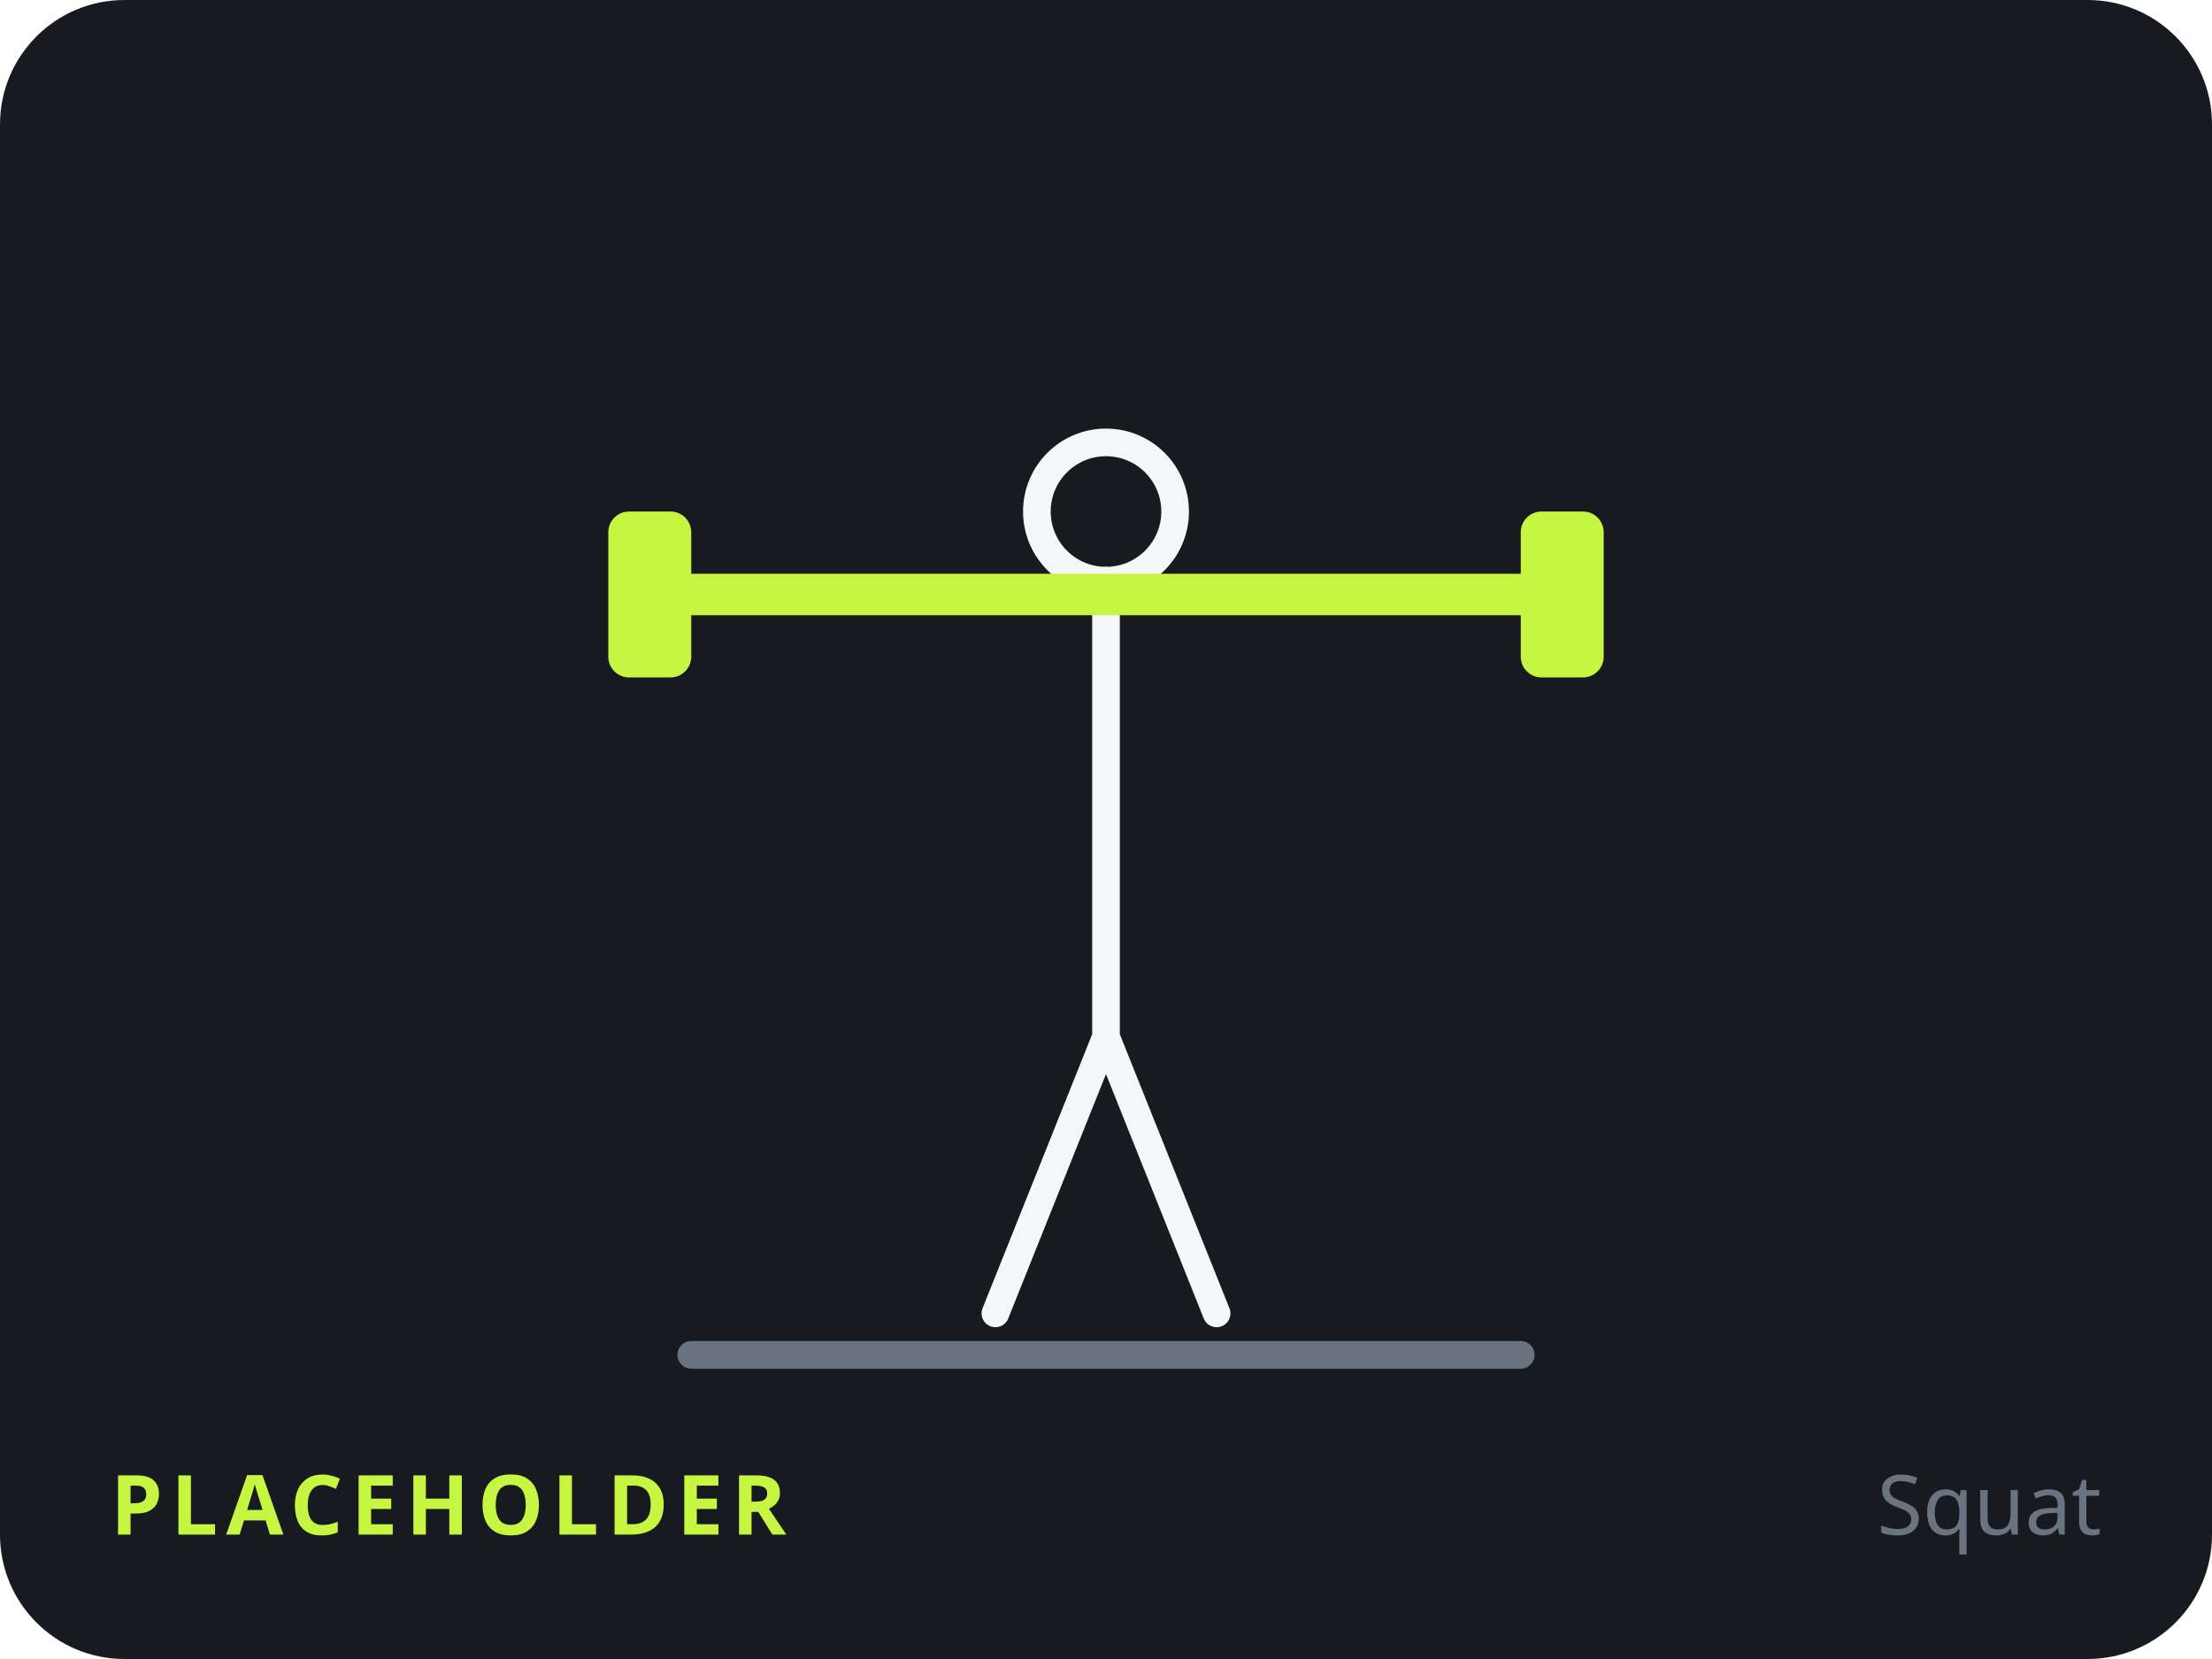
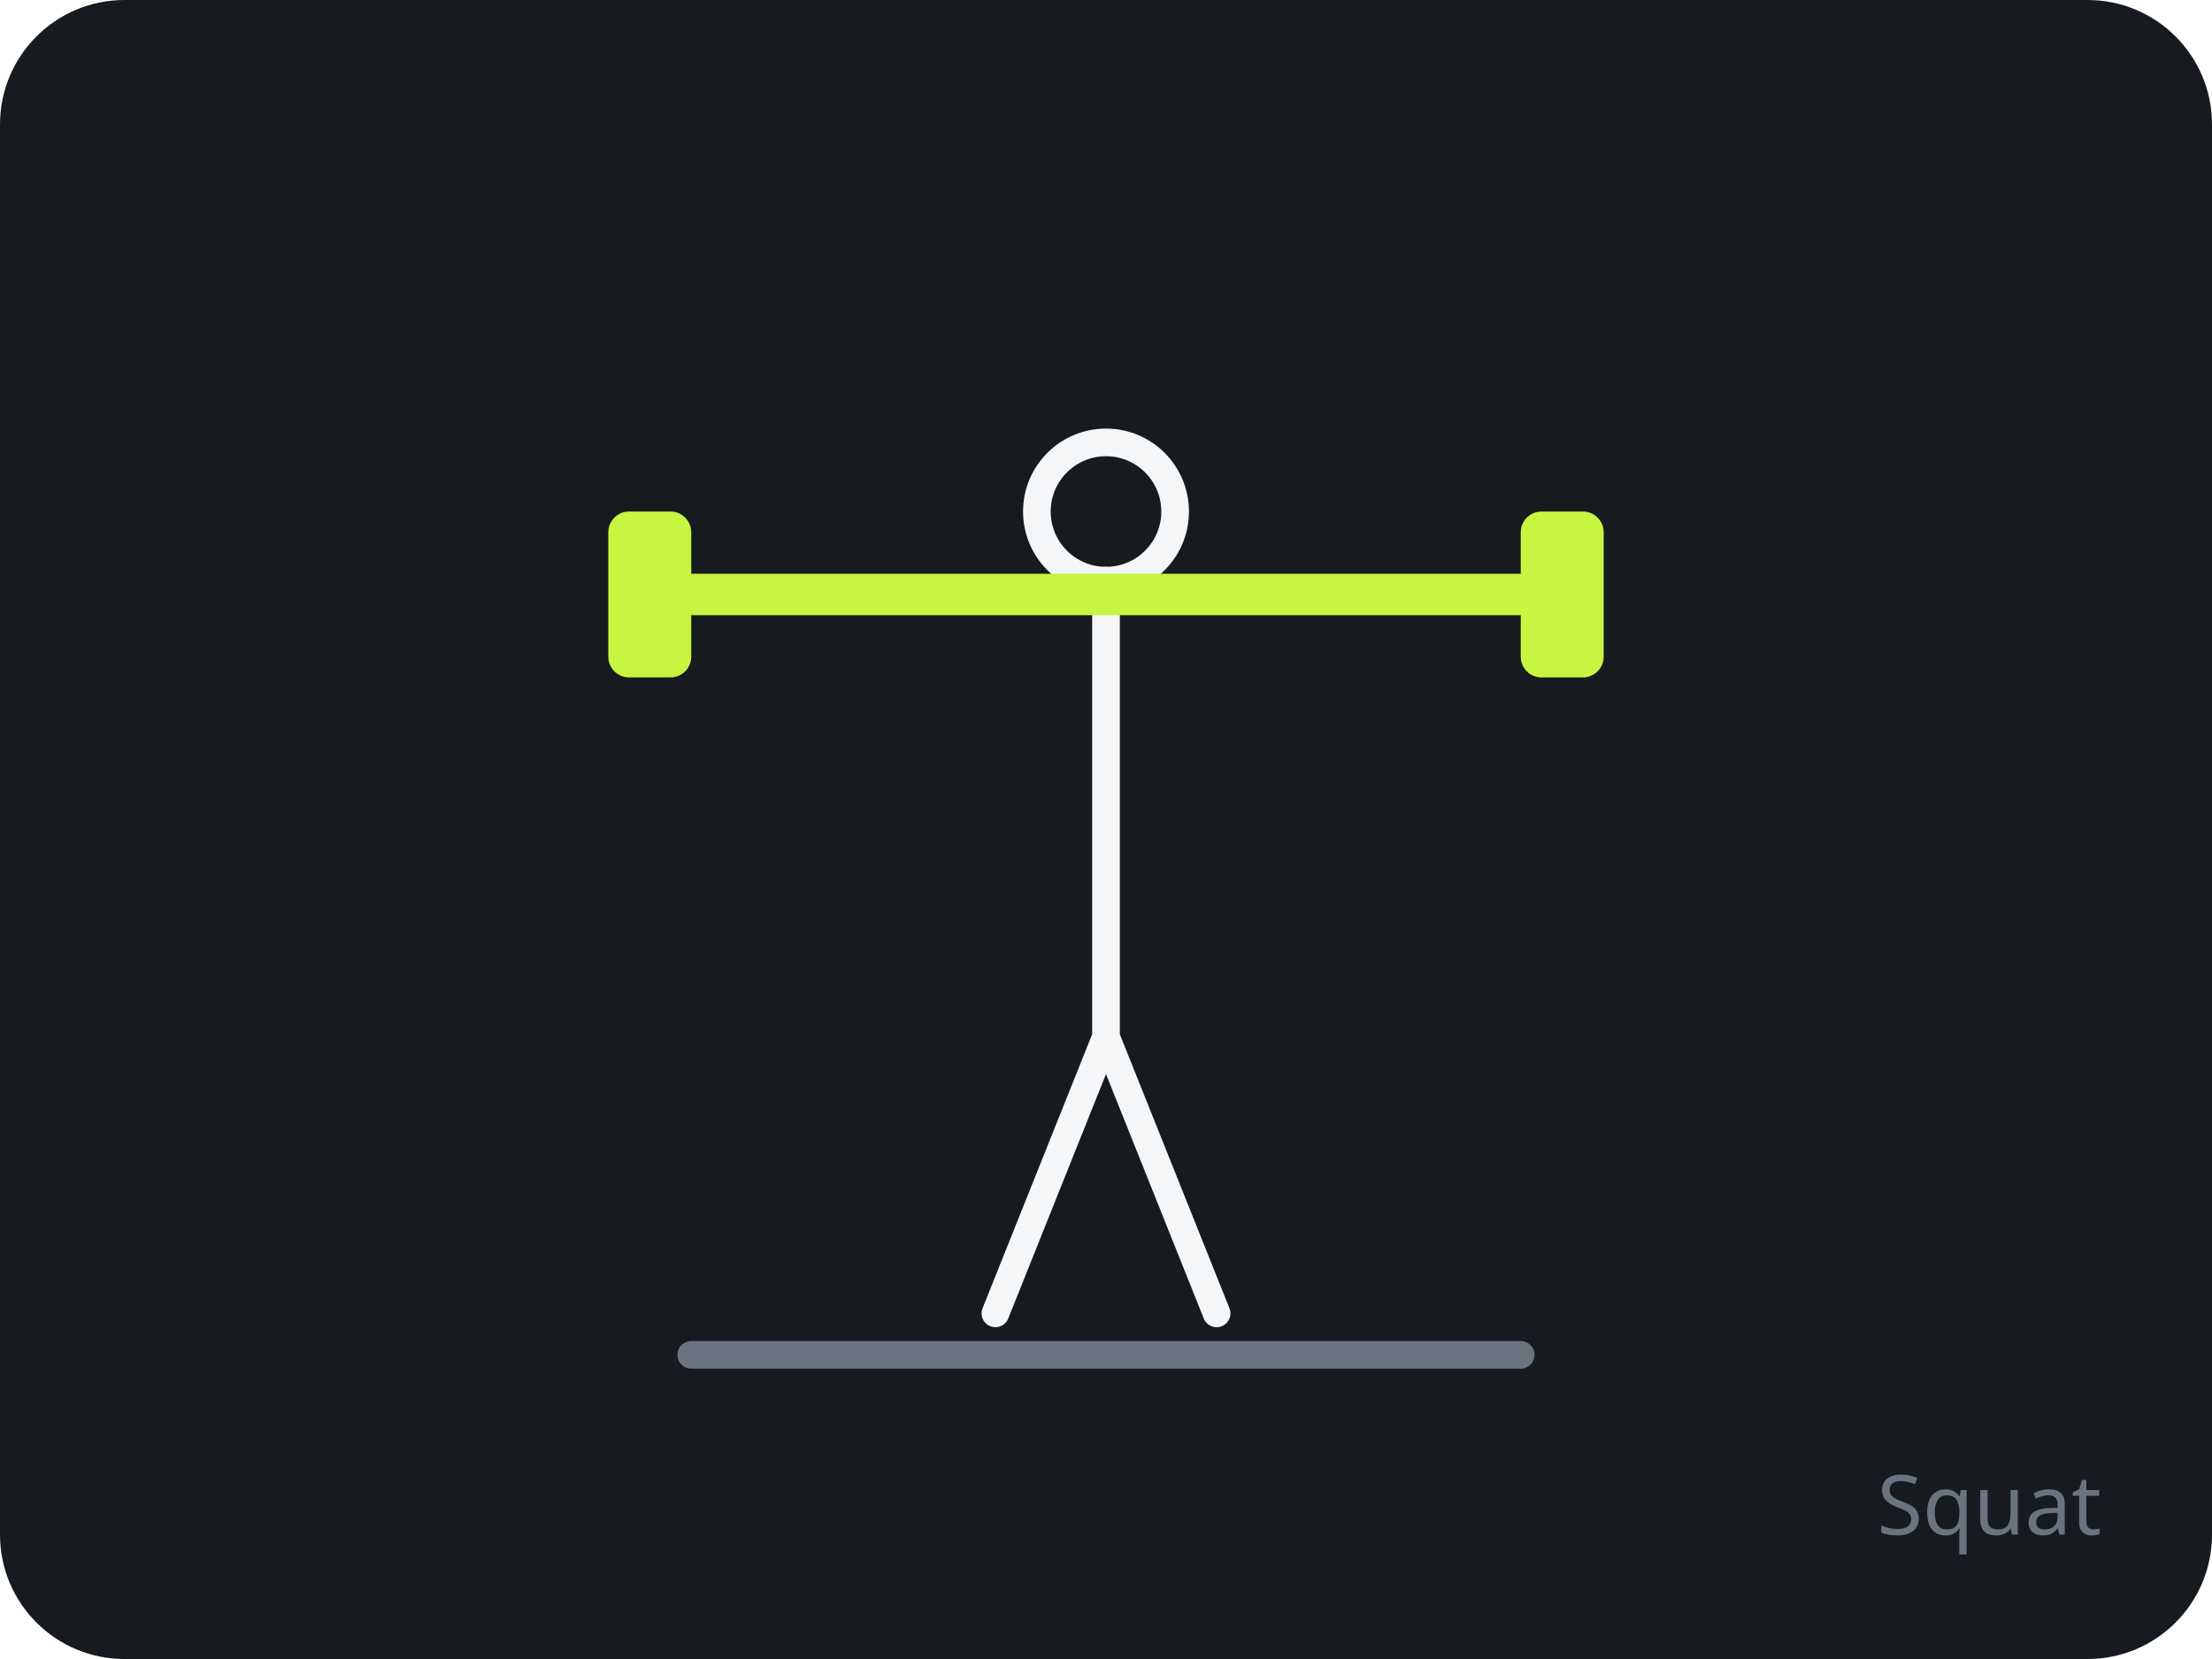
- <svg xmlns="http://www.w3.org/2000/svg" viewBox="0 0 320 240" width="320" height="240" role="img" aria-label="Placeholder demonstration: Squat">
+ <svg xmlns="http://www.w3.org/2000/svg" viewBox="0 0 320 240" width="320" height="240" role="img" aria-label="Diagram: Squat">
  <rect width="320" height="240" rx="18" fill="#171a1e" />
  <circle cx="160" cy="74" r="10" stroke="#f4f6f7" stroke-width="4" stroke-linecap="round" fill="none" />
  <path d="M160 84 V150 M160 150 L144 190 M160 150 L176 190" stroke="#f4f6f7" stroke-width="4" stroke-linecap="round" fill="none" />
  <path d="M100 196 H220" stroke="#6a7380" stroke-width="4" stroke-linecap="round" />
  <g>
    <path d="M100 86 H220" stroke="#c6f542" stroke-width="6" stroke-linecap="round" />
    <rect x="88" y="74" width="12" height="24" rx="3" fill="#c6f542" />
    <rect x="220" y="74" width="12" height="24" rx="3" fill="#c6f542" />
  </g>
-   <text x="16" y="222" font-family="system-ui, sans-serif" font-size="12" font-weight="700" fill="#c6f542" letter-spacing="1.2">PLACEHOLDER</text>
  <text x="304" y="222" text-anchor="end" font-family="system-ui, sans-serif" font-size="12" fill="#6a7380">Squat</text>
</svg>
